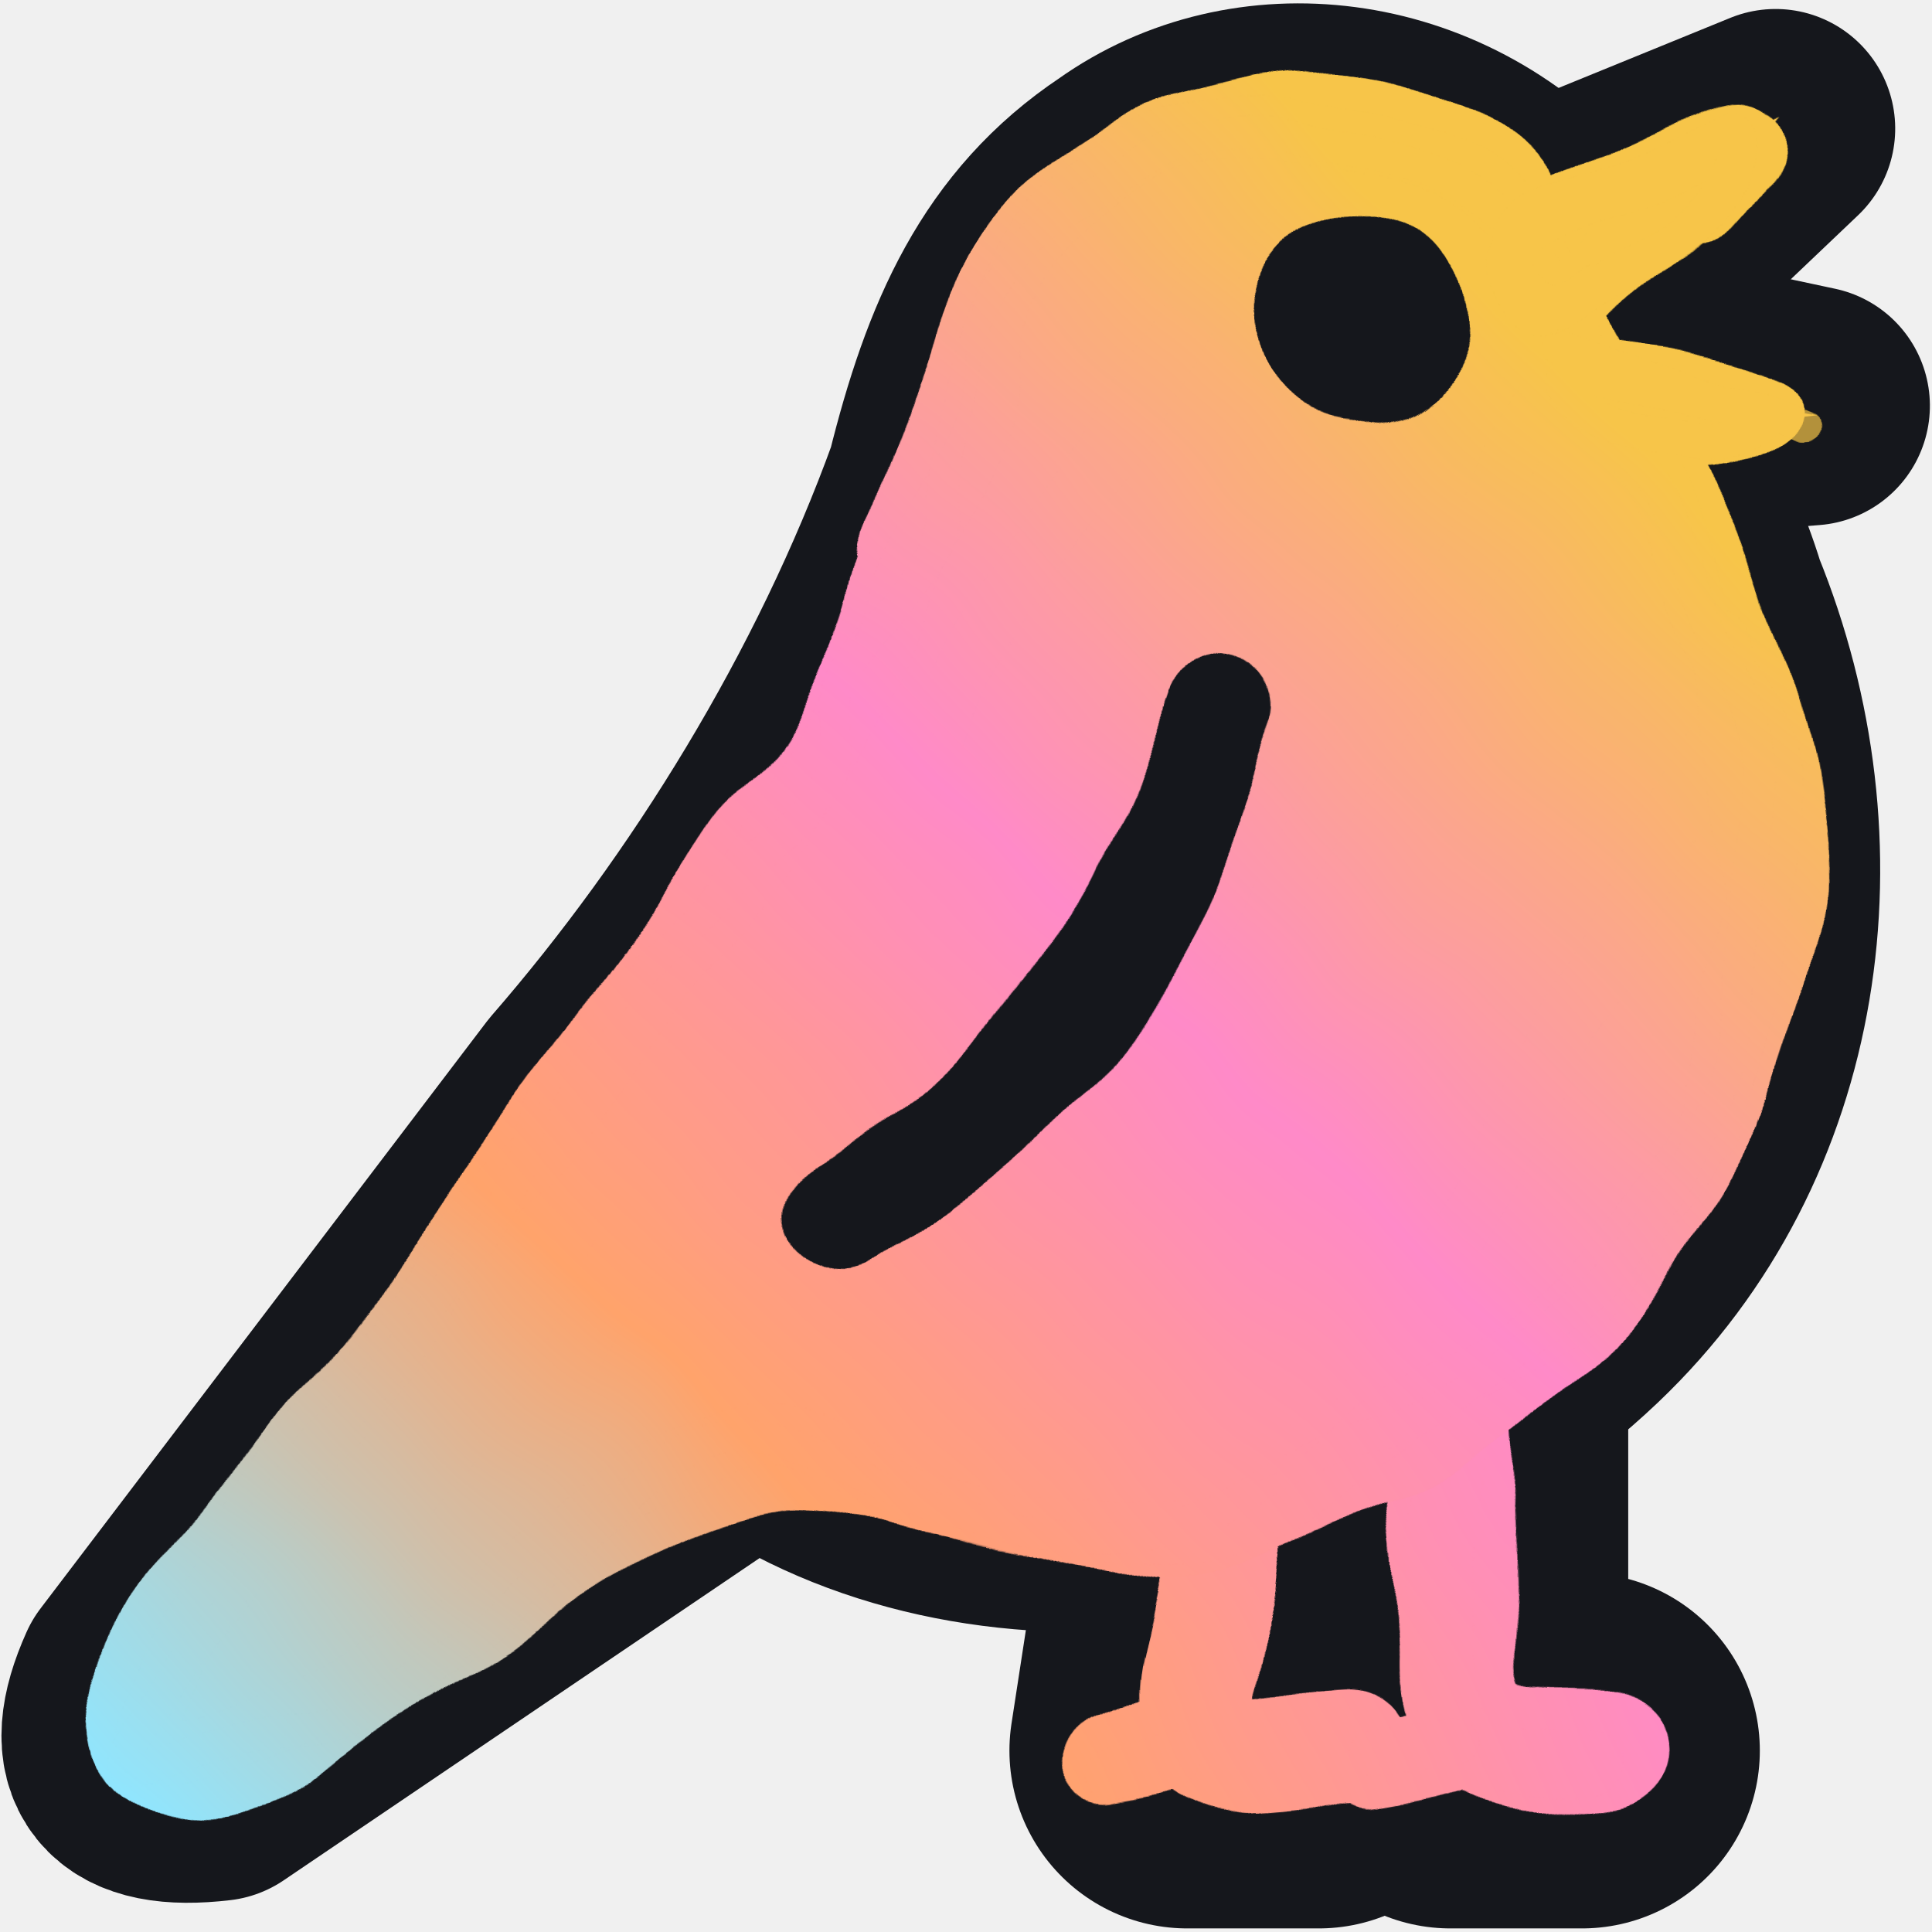
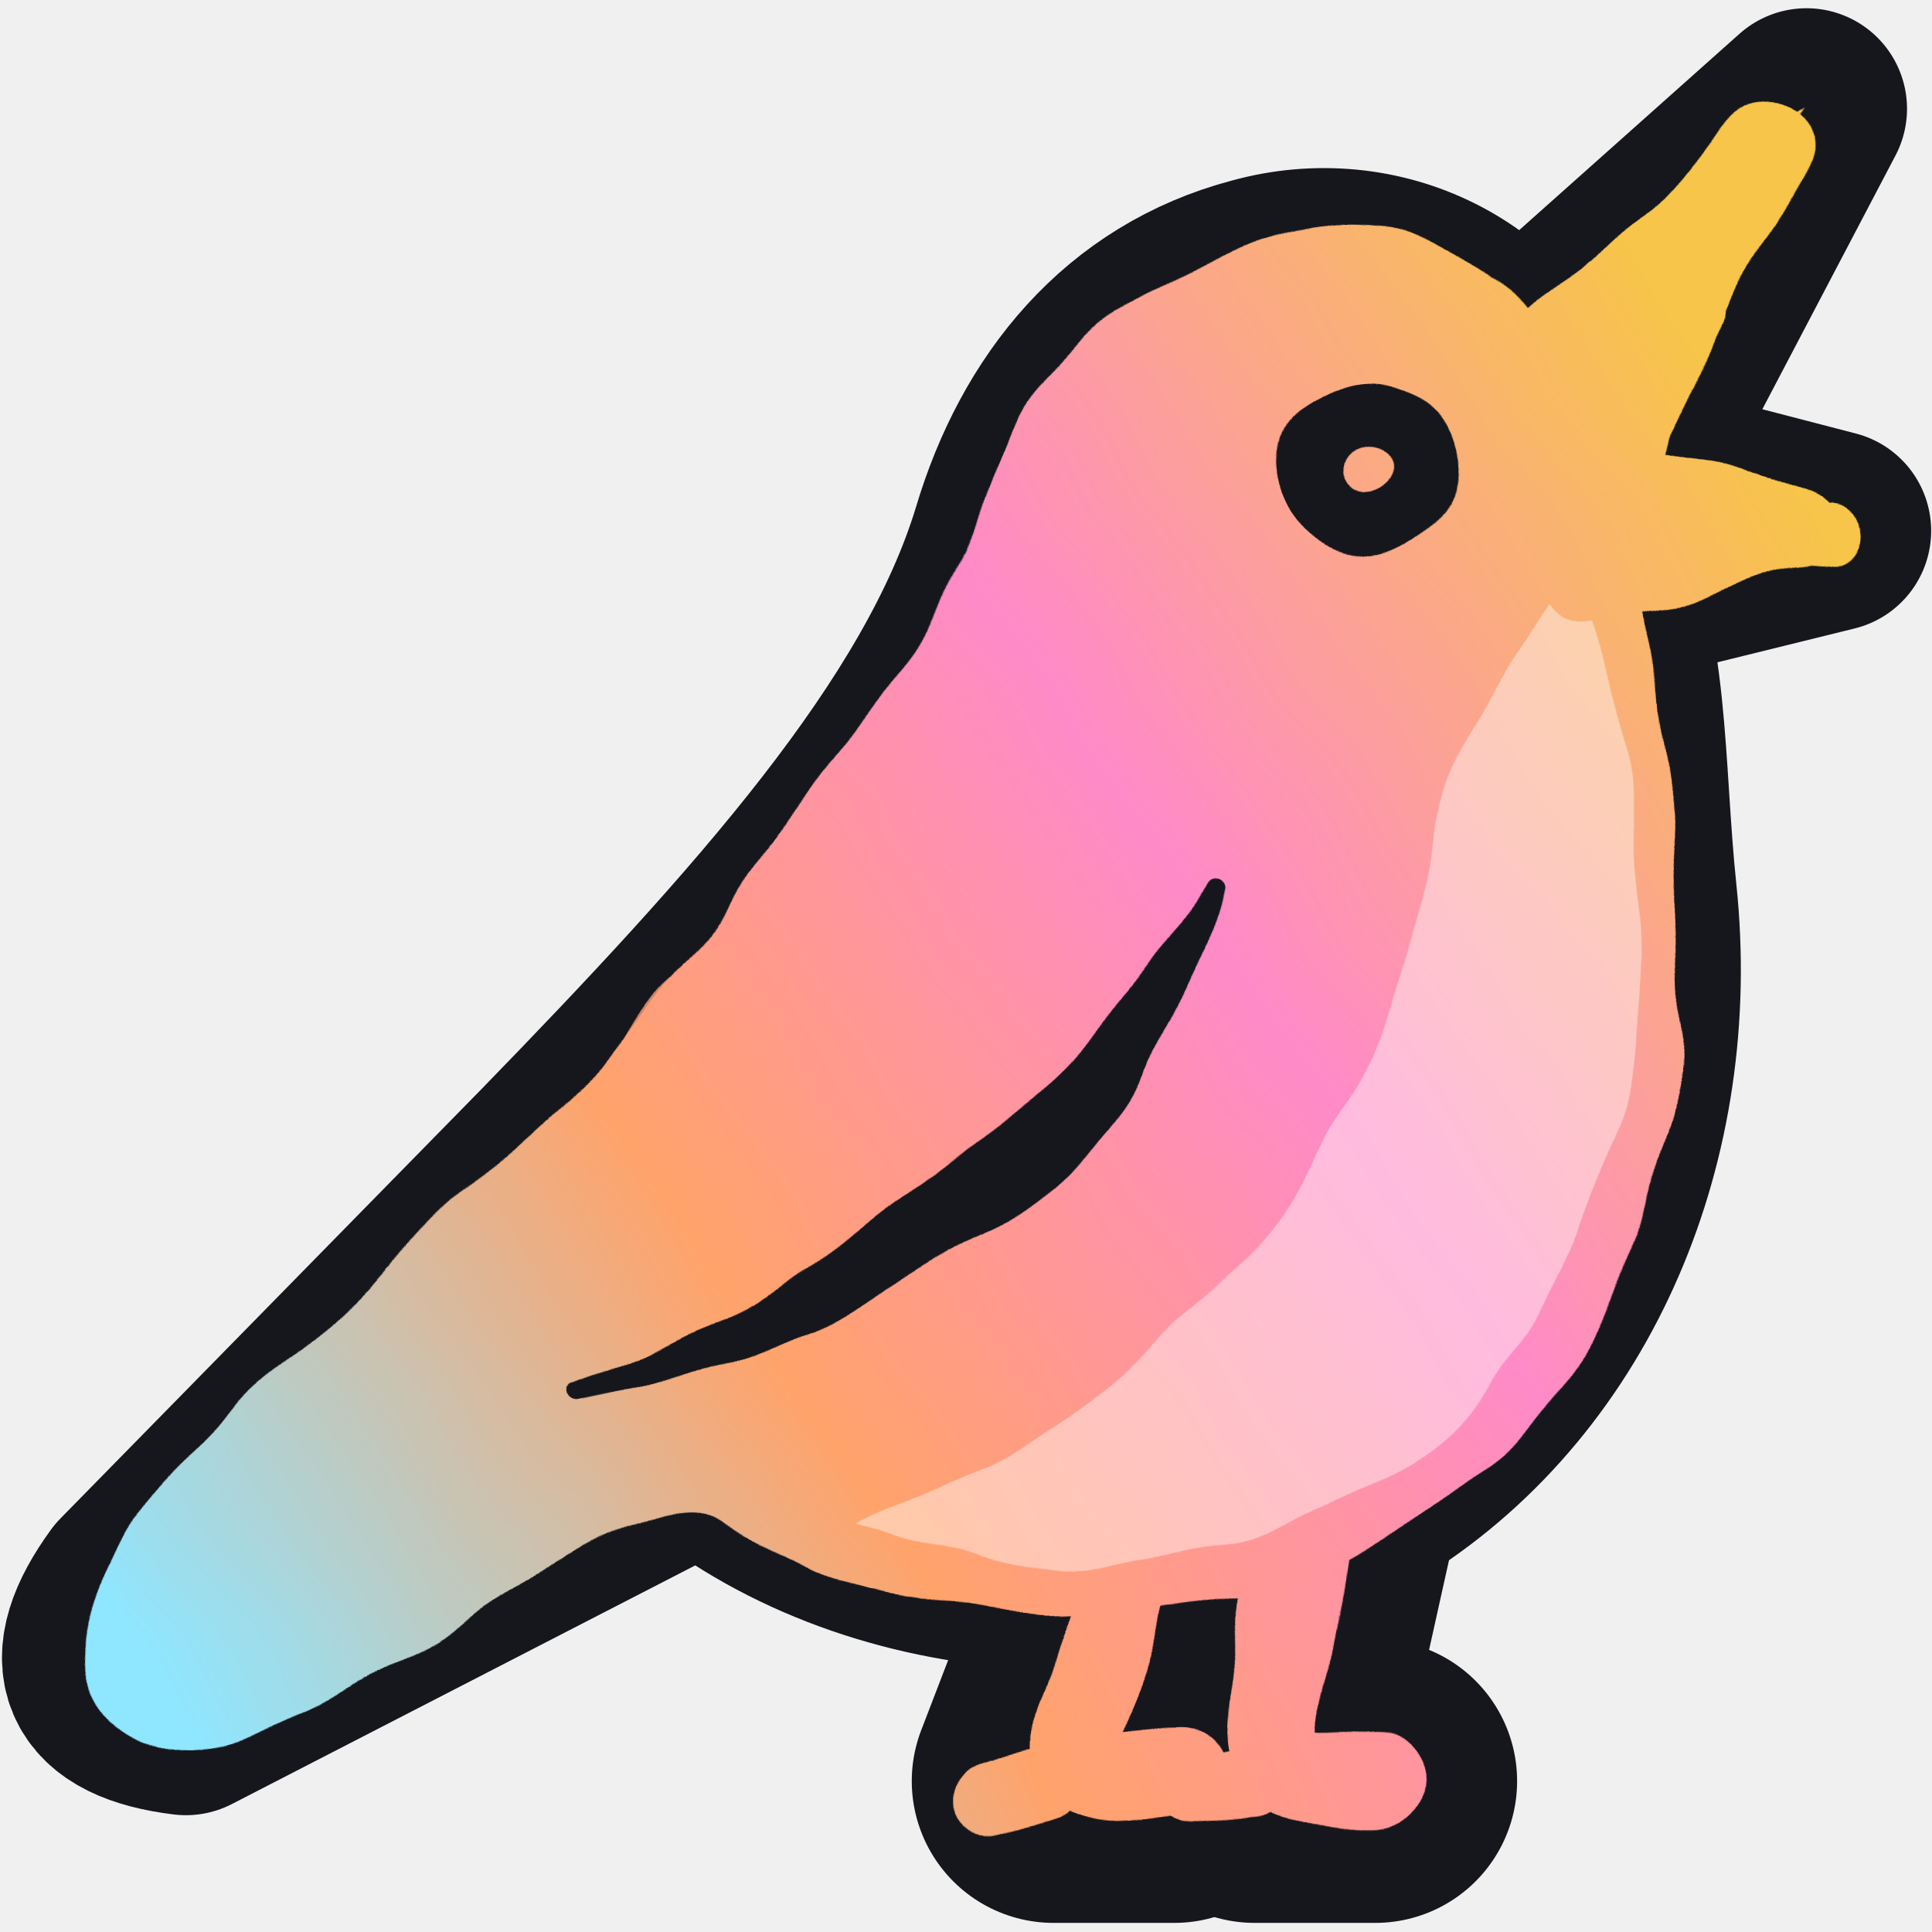
- <svg xmlns="http://www.w3.org/2000/svg" viewBox="8.77 41.68 161.48 161.48">
+ <svg xmlns="http://www.w3.org/2000/svg" viewBox="3.21 10.85 192.16 192.16">
  <defs>
-     <linearGradient id="fav-grad" gradientUnits="userSpaceOnUse" x1="163.8" y1="82.0" x2="15.2" y2="162.8">
+     <linearGradient id="fav-grad" gradientUnits="userSpaceOnUse" x1="187.7" y1="58.9" x2="10.9" y2="155.0">
      <stop offset="0" stop-color="#F7C549" />
      <stop offset=".36" stop-color="#FF8AC8" />
      <stop offset=".66" stop-color="#FFA36B" />
      <stop offset="1" stop-color="#8FE6FF" />
    </linearGradient>
    <filter id="fav-pencil" x="-10%" y="-10%" width="120%" height="120%" color-interpolation-filters="sRGB">
      <feTurbulence type="fractalNoise" baseFrequency=".06" numOctaves="2" seed="7" result="n" />
      <feDisplacementMap in="SourceGraphic" in2="n" scale="3.4" xChannelSelector="R" yChannelSelector="G" />
    </filter>
  </defs>
  <g>
-     <g fill="none" stroke="#15171c" stroke-width="29.72" stroke-linecap="round" stroke-linejoin="round">
-       <path d="M112 162L108 188L119 188" />
-       <path d="M130 161L130 188L141 188" />
+     <g fill="none" stroke="#15171c" stroke-width="28.208" stroke-linecap="round" stroke-linejoin="round">
+       <path d="M118 162L108 188L120 188" />
+       <path d="M134 161L128 188L140 188" />
    </g>
-     <g transform="rotate(-17 120 160)">
+     <g transform="rotate(-6 120 160)">
      <g fill="#15171c" stroke="#15171c" stroke-width="20.0" stroke-linejoin="round">
-         <path d="M166 85L166 71C160 58 146 52 134 56C124 59 118 66 112 76C100 92 84 106 68 116L18 152Q11 160 22 162L74 146C88 164 118 170 142 158C162 148 172 126 170 104C170 96 168 90 166 85Z" />
-         <path d="M165 70L187 68L165 79Z" />
-         <path d="M165 81L183 91L165 87Z" />
+         <path d="M168 58C165 45 153 38 141 40C128 42 119 51 114 63C106 82 86 100 62 120L16 158Q7 168 20 171L74 150C90 166 118 171 140 161C160 151 172 129 172 105C172 92 174 80 170 70Z" />
+         <path d="M165 52L197 29L173 65Z" />
+         <path d="M171 62L195 71L166 75Z" />
      </g>
    </g>
  </g>
  <g fill="none" stroke-linecap="round" stroke-linejoin="round" filter="url(#fav-pencil)">
    <clipPath id="dzs0c">
-       <path d="M166 85L166 71C160 58 146 52 134 56C124 59 118 66 112 76C100 92 84 106 68 116L18 152Q11 160 22 162L74 146C88 164 118 170 142 158C162 148 172 126 170 104C170 96 168 90 166 85Z" />
-       <path d="M163 70L188 67L163 80Z" />
-       <path d="M163 81L184 92L163 88Z" />
+       <path d="M168 58C165 45 153 38 141 40C128 42 119 51 114 63C106 82 86 100 62 120L16 158Q7 168 20 171L74 150C90 166 118 171 140 161C160 151 172 129 172 105C172 92 174 80 170 70Z" />
+       <path d="M165 52L197 29L173 65Z" />
+       <path d="M171 62L195 71L166 75Z" />
    </clipPath>
    <mask id="dzs0m" maskUnits="userSpaceOnUse" x="-30" y="-40" width="260" height="260">
      <rect x="-30" y="-40" width="260" height="260" fill="#fff" />
      <g fill="none" stroke="#000" stroke-linecap="round">
-         <path d="M149 73.1l.1 .1" stroke-width="17.7" />
-         <path d="M128.3 100.8Q119.2 113.5 112.1 119.5Q105 125.5 100.1 127.4Q95.2 129.4 90.5 130.4L85.8 131.4" stroke-width="9.3" />
+         <path d="M150 60l.1 .1" stroke-width="17.1" />
      </g>
+       <circle cx="150.1" cy="60.3" r="2.4" fill="#fff" />
+       <path d="M130 100C122 124 98 139 62 143C92 134 114 120 130 100Z" fill="#000" stroke="#000" stroke-width="1.7" stroke-linejoin="round" />
    </mask>
    <g stroke-linejoin="round">
-       <path stroke="url(#fav-grad)" d="M112.5 160.2Q110.7 173.7 109 181.3Q107.3 188.9 114.3 188.4L121.3 187.8" stroke-width="9.7" />
-       <path stroke="url(#fav-grad)" d="M108.5 187.2L101.1 188.5" stroke-width="7.2" />
-       <path stroke="url(#fav-grad)" d="M107.5 188.9L101.4 189.7" stroke-width="4.0" opacity=".55" />
-       <path stroke="url(#fav-grad)" d="M129.8 159.7Q130.6 173.4 130.3 180.5Q130 187.6 136.8 187.7L143.6 187.8" stroke-width="9.7" />
-       <path stroke="url(#fav-grad)" d="M130.6 161.1Q128.8 175 129.3 181.7Q129.7 188.4 135.8 188.6L141.9 188.8" stroke-width="5.4" opacity=".55" />
-       <path stroke="url(#fav-grad)" d="M130.3 188.1L123.3 189.4" stroke-width="7.2" />
-       <path stroke="url(#fav-grad)" d="M130.6 187.4L123.4 188.4" stroke-width="4.0" opacity=".55" />
+       <path stroke="url(#fav-grad)" d="M117.4 160.8Q113.6 173.9 110.9 180.8Q108.2 187.7 114.3 187.5L120.5 187.2" stroke-width="9.0" />
+       <path stroke="url(#fav-grad)" d="M107.7 188.5L101.4 189.5" stroke-width="6.8" />
+       <path stroke="url(#fav-grad)" d="M133.2 159.4Q131 174 129.7 180.8Q128.4 187.7 134.5 187.7L140.7 187.7" stroke-width="9.0" />
+       <path stroke="url(#fav-grad)" d="M133.6 160.1Q131.1 174.1 129.8 181.2Q128.5 188.3 134.4 188.6L140.3 189" stroke-width="5.0" opacity=".55" />
+       <path stroke="url(#fav-grad)" d="M128.4 188.3L121.5 188.9" stroke-width="6.8" />
    </g>
-     <g transform="rotate(-17 120 160)">
+     <g transform="rotate(-6 120 160)">
      <g mask="url(#dzs0m)">
        <g class="dz-solid" fill="url(#fav-grad)" stroke="none">
-           <path d="M166 85L166 71C160 58 146 52 134 56C124 59 118 66 112 76C100 92 84 106 68 116L18 152Q11 160 22 162L74 146C88 164 118 170 142 158C162 148 172 126 170 104C170 96 168 90 166 85Z" />
-           <path d="M163 70L188 67L163 80Z" />
-           <path d="M163 81L184 92L163 88Z" />
+           <path d="M168 58C165 45 153 38 141 40C128 42 119 51 114 63C106 82 86 100 62 120L16 158Q7 168 20 171L74 150C90 166 118 171 140 161C160 151 172 129 172 105C172 92 174 80 170 70Z" />
+           <path d="M165 52L197 29L173 65Z" />
+           <path d="M171 62L195 71L166 75Z" />
        </g>
        <g clip-path="url(#dzs0c)">
-           <path d="M93.9 81.3Q113.6 54.3 123.8 39.6Q134 24.9 138.7 25.7Q143.4 26.5 131.5 41.9Q119.7 57.4 109 72Q98.2 86.6 102.6 89.3Q107.1 92.1 117.1 76.6Q127.2 61.1 137.6 46.8Q148 32.6 151.4 33.1Q154.8 33.5 142.5 48.3Q130.2 63.1 118.4 77.7Q106.6 92.3 110.7 96.1Q114.8 100 126.2 84.7Q137.6 69.5 148.5 55Q159.4 40.5 163 42.8Q166.5 45 154 59.3Q141.6 73.6 130 87.5Q118.5 101.5 123.9 103.3Q129.3 105.1 139.2 91.2Q149.1 77.4 159.2 62.5Q169.4 47.7 172.1 49.5Q174.8 51.3 165.1 66.3Q155.3 81.4 145.8 97.3Q136.2 113.1 139 115.5Q141.8 117.9 151.4 101.9Q160.9 86 170.4 70.9Q179.8 55.9 183.7 57.9Q187.5 60 177.4 75.6Q167.2 91.1 156.9 107Q146.7 122.9 147.7 124.9Q148.8 126.9 160.6 110.7Q172.5 94.5 184.7 79.7L196.9 64.9" stroke="url(#fav-grad)" stroke-width="8.4" />
-           <path d="M-60.4 140.6Q3 44.3 35.6 -4.8Q68.2 -53.9 76.4 -47.4Q84.5 -40.9 50.4 6.3Q16.3 53.4 -16.9 102.1Q-50 150.8 -44.3 153.1Q-38.7 155.4 -4.5 108.2Q29.7 61 62.1 12.4Q94.5 -36.1 98.9 -32Q103.3 -27.9 69.8 19.5Q36.3 66.9 2.7 114.6Q-31 162.4 -26.4 166.9Q-21.9 171.5 12.7 122.6Q47.3 73.8 79.8 26Q112.2 -21.8 117.4 -18.9Q122.6 -16 90.7 32.1Q58.8 80.3 25.4 128.3Q-8 176.4 -2.1 180.7Q3.9 185 35.2 135.9Q66.6 86.7 101.1 39.1Q135.7 -8.5 142.5 -4.1Q149.4 0.2 115.6 49Q81.9 97.8 47.7 146.2Q13.6 194.7 19.2 197.2Q24.7 199.6 57.5 151.6Q90.2 103.7 122.3 54.5Q154.4 5.3 160.2 9Q165.9 12.8 133.1 61.4Q100.2 110.1 67.9 157.6Q35.5 205.2 41 209.7Q46.5 214.2 78.2 166Q109.9 117.8 142.9 70.3Q175.9 22.9 179.8 25.2Q183.7 27.5 152 75.9Q120.2 124.3 86.1 171.8Q51.9 219.2 59.1 223.4Q66.3 227.5 98.3 178.6Q130.2 129.7 163.7 82.3Q197.2 35 202.3 38.9Q207.5 42.9 173.6 89.9Q139.7 136.8 106.7 185.6Q73.8 234.4 81.5 238.5Q89.2 242.7 120.4 194.8Q151.6 146.9 186.2 97.7Q220.8 48.4 224.2 53.5Q227.5 58.6 194.8 105.4Q162 152.2 128.7 201.2Q95.4 250.2 100.3 252.7Q105.2 255.3 138 207.5Q170.8 159.7 205.1 110.7Q239.3 61.8 244.4 67Q249.4 72.3 217 119.7Q184.6 167.1 152.2 215Q119.7 262.9 123.6 266.5Q127.6 270.1 162.2 222.9Q196.8 175.6 227.9 126.9L258.9 78.2" stroke="url(#fav-grad)" stroke-width="9.6" />
-           <path d="M-63.9 106.5Q20.4 27.1 62.9 -13.7Q105.4 -54.4 112.7 -43.5Q120 -32.7 78.9 6.5Q37.7 45.7 -4.8 85.4Q-47.2 125.1 -38.7 132.9Q-30.2 140.8 12.1 101.3Q54.3 61.7 96.9 22Q139.5 -17.8 146.7 -8.6Q153.9 0.7 112 40.2Q70.2 79.7 27.7 119.3Q-14.8 159 -2.8 171.5Q9.1 184 52.5 144.1Q95.9 104.1 138.7 65.1Q181.6 26.2 191.1 36Q200.7 45.8 159.3 86.9Q117.9 128.1 75.1 167.7Q32.4 207.4 42.9 217.2Q53.4 227 94.5 187.8Q135.5 148.5 176.1 106.6Q216.7 64.6 227.5 73.8Q238.2 82.9 194.8 123.8Q151.4 164.6 110.9 204.9Q70.5 245.2 78 252.6Q85.6 260.1 126.5 219.8Q167.3 179.5 209.1 138.5L250.9 97.6" stroke="url(#fav-grad)" stroke-width="5" opacity=".5" />
+           <path d="M91.4 85.2Q113.5 55 124.4 38.9Q135.3 22.8 138.9 24.7Q142.6 26.6 131.1 43.1Q119.6 59.6 108.5 74.9Q97.4 90.2 102.1 90.9Q106.9 91.7 116.4 77.1Q125.9 62.5 136.4 47.2Q146.9 31.8 151.4 34.5Q155.9 37.2 144.7 51.6Q133.5 66.1 122.5 81.9Q111.6 97.7 115 98Q118.5 98.4 127.5 83.3Q136.5 68.1 146 52.7Q155.6 37.2 159.7 41Q163.8 44.7 153.9 59.5Q144 74.2 133.7 89.8Q123.3 105.3 126.9 107.5Q130.4 109.6 139.3 93.9Q148.1 78.2 157.9 62.2Q167.6 46.1 173.1 47.8Q178.6 49.6 167.1 65.7Q155.7 81.8 144.6 97Q133.4 112.1 136.2 113.8Q139 115.5 150.5 100.6Q162.1 85.7 173.9 71.6Q185.6 57.4 188.5 59.7Q191.3 62 179.6 76.1Q167.8 90.2 155.9 105.1Q144.1 120 148 122Q151.9 124 163 109.5Q174.1 95.1 185.2 81L196.3 66.9" stroke="url(#fav-grad)" stroke-width="8.4" />
+           <path d="M-59.1 142.2Q1.1 46.6 33.3 -1.5Q65.4 -49.6 71.8 -47Q78.3 -44.5 44.9 4Q11.6 52.5 -20.9 100Q-53.3 147.6 -45.1 154Q-36.9 160.4 -6 110.9Q25 61.4 56.9 13.4Q88.8 -34.6 94.5 -32.4Q100.3 -30.2 69.4 19.3Q38.6 68.8 5.9 116.8Q-26.7 164.9 -22.3 169Q-17.8 173 13.7 123.7Q45.2 74.5 76.7 25.6Q108.1 -23.3 112.7 -18.8Q117.3 -14.4 86.8 33.4Q56.4 81.2 23.8 130.1Q-8.8 178.9 -3.5 181.7Q1.8 184.5 34.9 136Q68 87.5 99.7 38.9Q131.3 -9.7 137.3 -5.4Q143.3 -1.2 109.6 46.3Q75.9 93.7 45.4 142.8Q14.9 191.8 21.9 196.1Q28.8 200.3 60.1 152.4Q91.4 104.5 122.3 56.4Q153.2 8.2 158.8 10.6Q164.4 12.9 132.2 61.6Q99.9 110.3 66.9 157.8Q34 205.2 39.8 208.9Q45.6 212.5 77.8 164.5Q109.9 116.5 142.6 67.4Q175.4 18.3 180.9 22.7Q186.5 27.1 153.1 75.5Q119.7 124 87.7 173.2Q55.7 222.4 59.7 224.6Q63.6 226.9 96.9 178.6Q130.2 130.3 161.1 81.2Q192 32 199.3 36.1Q206.5 40.1 173.4 87.9Q140.3 135.6 108.8 184.9Q77.2 234.1 82.5 238Q87.7 241.8 118.8 192.2Q150 142.6 182 94.7Q214.1 46.8 221.9 50.8Q229.7 54.9 195.8 103.6Q162 152.3 131.6 199.8Q101.2 247.2 104.6 252.2Q108 257.2 140.3 207.3Q172.5 157.5 204.2 109.9Q236 62.2 240.9 64.6Q245.9 67.1 213.7 115.9Q181.4 164.8 150.7 212.5Q119.9 260.2 125 265.3Q130.1 270.5 162.8 221.2Q195.4 172 228 123.2L260.6 74.5" stroke="url(#fav-grad)" stroke-width="9.6" />
+           <path d="M-66.8 115.9Q15.5 28.6 54.6 -12.9Q93.7 -54.5 105.8 -44.3Q117.9 -34.1 77.9 8.7Q37.9 51.5 -1.8 93.3Q-41.5 135.1 -33.7 145.5Q-25.9 155.8 15.1 112.5Q56.1 69.3 95.8 26.4Q135.6 -16.5 144.5 -8.9Q153.3 -1.4 113.4 41.5Q73.6 84.5 33.9 127.2Q-5.8 170 1.9 178.8Q9.6 187.5 49.9 144.5Q90.2 101.5 129.9 58.7Q169.7 15.8 182.2 27.7Q194.8 39.6 156 82.2Q117.2 124.8 77.8 168.3Q38.5 211.8 48.6 221.1Q58.7 230.3 99.5 188.9Q140.3 147.6 179.7 104.8Q219.2 61.9 230.1 71.3Q241.1 80.6 200 123.8Q158.9 167 117.3 207.6Q75.7 248.2 86.8 257Q98 265.7 136.7 224Q175.5 182.3 217.3 140.1L259 98" stroke="url(#fav-grad)" stroke-width="5" opacity=".5" />
        </g>
-         <path d="M130.2 58Q122.2 62 119.1 67.1Q116 72.1 112.3 76.2Q108.5 80.3 105.4 84.9Q102.3 89.6 98.2 93.4Q94 97.3 89.9 99.9Q85.8 102.6 81.1 106.2Q76.4 109.9 71.7 113.3Q66.9 116.6 62.2 120.5Q57.4 124.4 53.5 127.4Q49.7 130.3 45.4 133.1Q41.2 135.8 36.7 139.2Q32.2 142.5 26.8 145.6Q21.4 148.8 18.6 152.8Q15.8 156.9 19.7 159.4Q23.6 161.9 28.6 159.6Q33.7 157.3 40 156.3Q46.4 155.3 51.5 153.2Q56.6 151 61.9 150.1Q67.3 149.2 71.8 149.5Q76.4 149.7 80.9 152.2Q85.4 154.7 89.7 157.3Q94 160 99.2 162.2Q104.4 164.5 110.9 164.4Q117.3 164.4 122.8 164Q128.3 163.6 133.6 161.5Q138.9 159.5 142.9 156.9Q146.8 154.3 151.1 151.4Q155.3 148.4 159.2 143Q163 137.7 165.7 133.5Q168.4 129.3 169.2 124.1Q170.1 118.9 170.4 113.4Q170.7 107.8 170.3 101.9Q170 96 167.6 91Q165.2 86.1 165 79.5Q164.8 72.9 163.8 68.6Q162.7 64.3 157.8 60.2Q153 56.2 147.4 55.7Q141.9 55.2 136.1 55.9Q130.3 56.6 125.6 59.9Q121 63.1 118 67.4Q115.1 71.7 111.6 75.8L108.1 80" stroke="url(#fav-grad)" stroke-width="9" />
-         <path d="M157.3 147.1Q160.9 137.1 163.4 133.8Q165.8 130.5 168.6 125.1Q171.5 119.7 170.6 113.7Q169.8 107.7 169.8 101.7Q169.9 95.6 167.6 90.6Q165.2 85.6 165.9 80.1Q166.6 74.7 164.9 70.5Q163.2 66.3 158.7 62.4Q154.3 58.5 148.6 56.3Q142.8 54.1 136.8 54.6Q130.7 55.1 126.1 59Q121.4 62.8 119.1 68.1Q116.7 73.4 112.3 77Q107.9 80.7 105.4 84.7Q103 88.7 98.7 91.6Q94.3 94.4 90.2 99.5Q86 104.7 80.5 106.6Q75 108.6 71.1 113.3Q67.1 118.1 62 120.4Q56.9 122.6 53.3 125.9Q49.7 129.1 45 131.9Q40.3 134.8 35.2 138.5Q30 142.3 27 145.7Q23.9 149.1 19.6 153.6Q15.2 158.1 20.1 158.6Q25.1 159.2 29.6 158.5Q34.1 157.7 39.7 157Q45.4 156.2 51.6 153.1Q57.8 150.1 61.5 149.2Q65.2 148.4 70.5 147.7Q75.8 147.1 80.3 151.9Q84.7 156.7 89.1 159.4Q93.4 162.2 99 163.5Q104.6 164.9 109.9 165.6Q115.1 166.4 120.5 163.8Q125.9 161.3 132.5 160.2Q139.1 159.1 143.9 156.4Q148.8 153.7 152.5 150.7Q156.2 147.8 159.7 143.2Q163.1 138.7 165.3 132.9Q167.5 127.2 167.6 122.5Q167.7 117.9 169.2 112.3L170.8 106.6" stroke="url(#fav-grad)" stroke-width="5" opacity=".8" />
-         <path d="M48.7 131.3Q42.4 136.1 37.2 139.8Q31.9 143.5 28.3 146.9Q24.7 150.3 18.6 154.6Q12.4 158.9 17.8 158.8Q23.2 158.6 29.2 159.7Q35.2 160.8 41.2 158.8Q47.3 156.9 51.2 155Q55.2 153.1 62.1 149.5Q69 145.9 73.2 147.9Q77.3 149.8 80.3 152.7Q83.2 155.6 88.3 159.2Q93.4 162.8 97.9 163.8Q102.4 164.8 110.1 163.9Q117.9 163 122.4 163.1Q126.9 163.1 133 160.8Q139 158.5 144.4 156.4Q149.8 154.2 152.9 150.7Q156 147.2 158.6 144.4Q161.2 141.5 162.9 135.8Q164.6 130.1 167.4 125.2Q170.1 120.3 170.3 113.7Q170.5 107.2 169.9 100.4Q169.2 93.7 166.3 89.2Q163.4 84.8 165.4 79.4Q167.4 74.1 163.7 69.2Q160 64.4 156.2 61.5Q152.4 58.6 147.9 56.6Q143.5 54.7 137.1 55.4Q130.7 56.2 125.6 59.2Q120.5 62.3 116.5 67.8Q112.5 73.4 111.1 78.1Q109.7 82.8 104 85.6Q98.3 88.3 96.9 92.6Q95.5 96.9 90.9 99.9Q86.4 103 79.9 105.5Q73.4 108 69.4 111Q65.4 113.9 62.1 119.3Q58.7 124.6 53.1 127.6Q47.4 130.6 43.5 133.5Q39.5 136.4 34.3 140.1L29.2 143.8" stroke="url(#fav-grad)" stroke-width="2.6" opacity=".6" />
-         <path d="M172.1 69.6Q181.1 68.4 184 68.3Q186.8 68.1 182.2 70.1Q177.7 72 173.7 73.9Q169.7 75.7 166.4 77.6Q163.1 79.4 163.3 74.9Q163.5 70.4 168 69.3Q172.4 68.1 176.9 67.7Q181.4 67.3 183.8 67.6Q186.2 67.9 182.4 70.1L178.6 72.4" stroke="url(#fav-grad)" stroke-width="5.6" />
-         <path d="M169.4 76.2Q164 77.8 163.4 73.7Q162.8 69.5 167 68.8Q171.3 68.1 176.7 67.6Q182.1 67.1 183.6 66.9Q185.2 66.8 182.4 69.9Q179.6 73.1 174.8 74.8Q170 76.6 166.3 77.4Q162.5 78.1 162.1 74.8Q161.6 71.4 166.5 70.6Q171.3 69.9 175.5 69.4L179.7 68.8" stroke="url(#fav-grad)" stroke-width="3" opacity=".7" />
-         <path d="M163.9 88.3Q163 81.4 166.7 83.1Q170.3 84.7 174.2 86.8Q178 89 179.7 90.3Q181.4 91.7 177.3 90.8Q173.3 90 169.2 89.3Q165.1 88.5 163.7 85.2Q162.4 81.9 166.8 83.7L171.2 85.5" stroke="url(#fav-grad)" stroke-width="5.6" />
-         <path d="M164.3 80.2Q170 84.9 173.5 87Q177.1 89.1 178.9 90.5Q180.7 91.8 177.3 91.6Q173.9 91.3 169.6 89.6Q165.3 87.8 164.2 84.6Q163.2 81.4 166.5 83.6Q169.8 85.8 174.4 87.7Q178.9 89.6 180.8 91.2L182.7 92.8" stroke="url(#fav-grad)" stroke-width="3" opacity=".7" />
+         <path d="M170.1 68.4Q167.9 56.7 165 52Q162.2 47.3 158.4 43.8Q154.6 40.4 149.8 40.1Q144.9 39.9 138.6 41.6Q132.3 43.3 128.6 45.7Q124.8 48.1 120.9 53Q117 57.8 115.1 62.5Q113.2 67.2 110.3 72Q107.4 76.8 103 80.9Q98.6 85 95.2 88.8Q91.8 92.7 88.1 96.3Q84.4 99.9 80.9 104.2Q77.5 108.5 73.1 112.4Q68.6 116.2 63.9 119.8Q59.2 123.3 55 125.9Q50.9 128.5 46.5 132.6Q42.2 136.6 37.9 139.6Q33.6 142.6 29.9 145.8Q26.1 149 21.2 153.6Q16.3 158.1 14.7 162.7Q13.1 167.2 17.2 169.1Q21.4 171 27.2 168.8Q33 166.6 38.3 164.8Q43.7 163 47.7 160.4Q51.8 157.8 57.1 155.7Q62.3 153.5 68.3 152.4Q74.3 151.3 78.1 154.4Q82 157.4 87.1 160Q92.1 162.5 96.9 163.2Q101.7 163.9 107.2 164.7Q112.7 165.4 118.8 165.7Q124.9 166 129.4 165.2Q133.8 164.3 139.6 161.5Q145.5 158.8 150 155.4Q154.5 152.1 158 148Q161.6 144 163.9 138.4Q166.2 132.9 168.4 127.5Q170.7 122.2 170.6 117.9Q170.6 113.7 171.4 107.7Q172.2 101.6 171.7 96Q171.2 90.3 171.9 84.4Q172.6 78.5 171.1 73.1Q169.5 67.8 168.9 62.9Q168.3 58.1 165.9 52.9Q163.6 47.7 158.9 45.1L154.2 42.6" stroke="url(#fav-grad)" stroke-width="9" />
+         <path d="M144.3 156.7Q151.8 150.3 157 147.6Q162.3 145 165.1 139.1Q167.9 133.3 169.2 128.7Q170.6 124 171.1 117.9Q171.6 111.8 172.1 107Q172.6 102.2 172.9 97.2Q173.2 92.2 173.7 86.6Q174.3 81 172.6 75.2Q170.9 69.5 169.1 63.4Q167.3 57.3 164.4 52.4Q161.4 47.5 158 45.5Q154.5 43.4 150.2 41.2Q145.8 39 139.7 41.5Q133.5 43.9 128.8 46.6Q124 49.2 119.5 53.5Q115 57.7 114.1 61.6Q113.2 65.4 109 70.8Q104.7 76.2 102.9 79.9Q101.2 83.6 96.5 88.5Q91.8 93.5 87.9 97.1Q83.9 100.8 79.4 103.8Q74.9 106.9 71.2 111.9Q67.6 116.9 63.6 119.5Q59.5 122 55.6 126Q51.7 130 46 132.7Q40.3 135.4 37 139.3Q33.7 143.2 30.3 147.6Q26.9 152 21.2 153.9Q15.6 155.8 14.1 161Q12.7 166.3 16.6 168.3Q20.4 170.3 26.8 167.8Q33.2 165.2 38.6 163.4Q44 161.7 49.1 159.4Q54.2 157.2 59.6 155.1Q65.1 152.9 68.3 152.2Q71.4 151.5 76.3 154.5Q81.1 157.5 85.8 159.6Q90.6 161.7 96.5 163.5Q102.4 165.3 107.7 165.8Q113.1 166.4 117.9 165Q122.7 163.5 128.8 163.6Q134.9 163.8 139.8 160.6Q144.6 157.4 148.7 153.5Q152.8 149.6 156.5 147Q160.1 144.4 163.9 139Q167.6 133.6 168.9 128.8L170.2 124" stroke="url(#fav-grad)" stroke-width="5" opacity=".8" />
+         <path class="dz-breast" d="M169 72C174 82 172 94 172 105C172 129 160 151 140 161C124 168 104 167 88 159C116 152 138 134 149 108C154 94 158 82 169 72Z" fill="#fff" stroke="none" opacity=".42" />
+         <path d="M184.8 47.8Q178.5 55.6 176.9 59.5Q175.2 63.5 172.8 61.4Q170.3 59.4 167.9 56Q165.5 52.7 168.5 49.9Q171.5 47.2 175.7 44.2Q179.8 41.2 183.3 38.6Q186.7 36.1 190.6 33.2Q194.6 30.4 194.6 32.1Q194.6 33.7 191.7 37.1Q188.9 40.6 186.6 44.5Q184.3 48.4 181.6 52.3Q179 56.1 176.6 59.5L174.3 62.9" stroke="url(#fav-grad)" stroke-width="5.6" />
+         <path d="M195.6 32.1Q190 40.8 187.7 44.5Q185.5 48.2 182.6 51.9Q179.6 55.5 176.6 58.6Q173.5 61.7 171.5 61Q169.6 60.3 167.3 55.8Q165.1 51.3 168.7 48.9Q172.4 46.6 176.2 44.4Q180 42.2 183.3 39.2Q186.6 36.1 190.1 33.3Q193.6 30.5 193.7 31.3Q193.9 32.1 192 36.6Q190.2 41.2 187.8 43.9L185.4 46.7" stroke="url(#fav-grad)" stroke-width="3" opacity=".7" />
+         <path d="M194.9 71.4Q186.1 71.4 181.5 72.1Q177 72.9 172.7 73.8Q168.4 74.8 168.4 72.2Q168.3 69.6 169.8 65.7Q171.3 61.8 175.2 63.2Q179.1 64.5 183.3 66Q187.5 67.6 191.1 69.4Q194.7 71.1 190.8 71.8Q187 72.4 182.7 73.1Q178.4 73.9 173.9 74Q169.5 74 168.6 71.8L167.8 69.5" stroke="url(#fav-grad)" stroke-width="5.6" />
+         <path d="M179.6 65.9Q187.8 68.7 190.7 70.2Q193.5 71.7 189.5 71.9Q185.4 72.2 181.6 73.1Q177.7 74 173.7 74.6Q169.8 75.3 169.3 72.3Q168.9 69.3 169.9 66.1Q171 63 174.4 63.9Q177.8 64.8 182.2 66.1Q186.6 67.3 190.3 69.7Q194 72.1 189.8 71.6L185.5 71.2" stroke="url(#fav-grad)" stroke-width="3" opacity=".7" />
      </g>
    </g>
  </g>
</svg>
